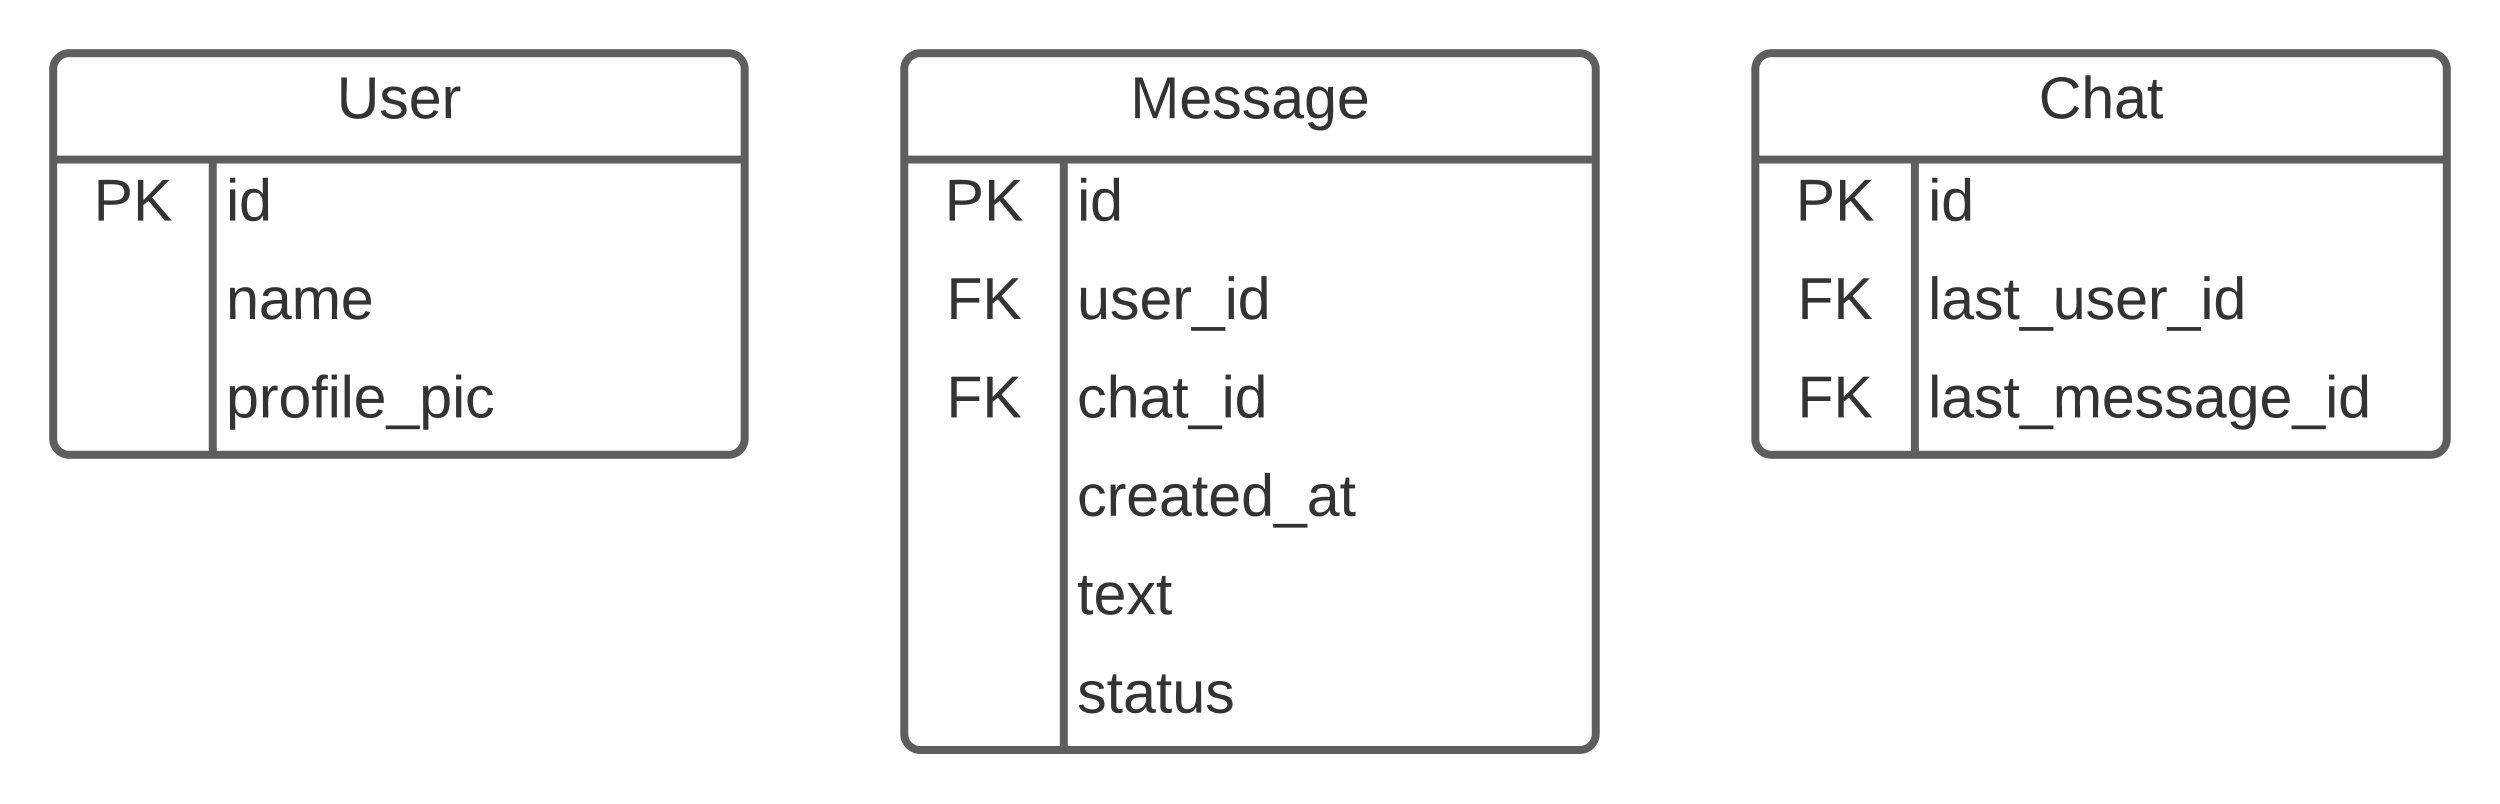
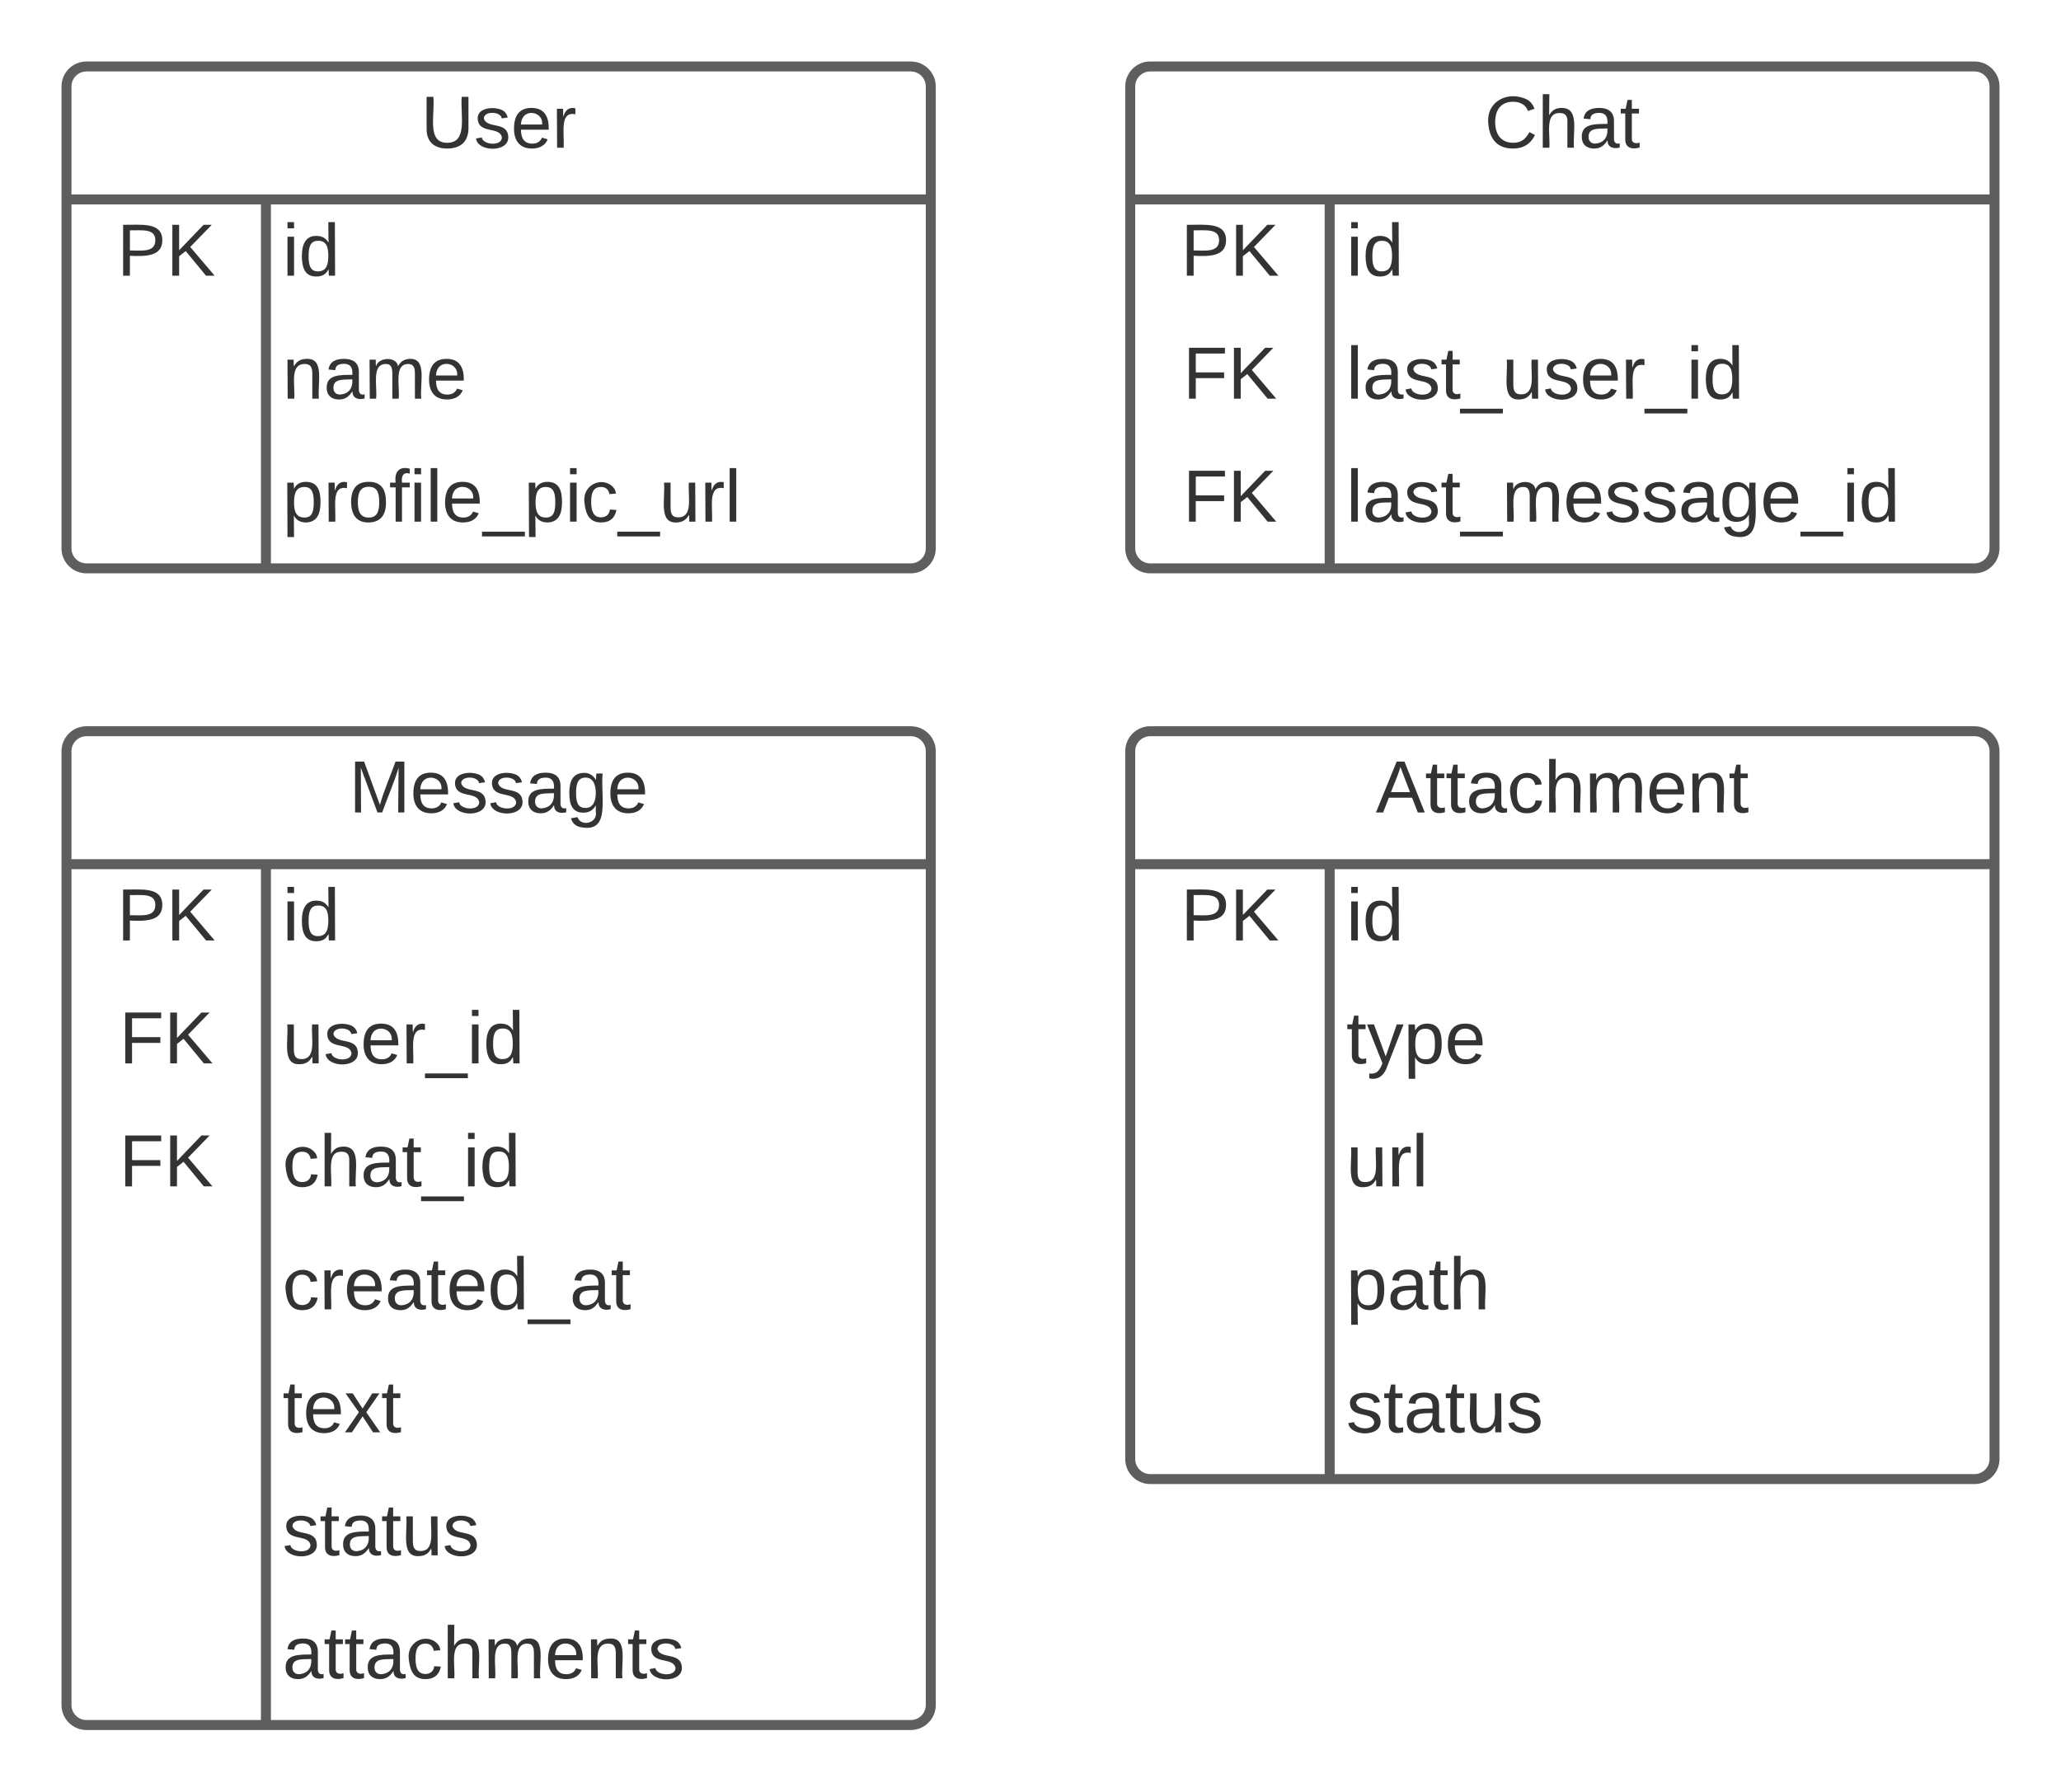
- <svg xmlns="http://www.w3.org/2000/svg" xmlns:ns1="lucid" xmlns:xlink="http://www.w3.org/1999/xlink" width="940" height="302">
+ <svg xmlns="http://www.w3.org/2000/svg" xmlns:ns1="lucid" xmlns:xlink="http://www.w3.org/1999/xlink" width="620" height="539">
  <g transform="translate(-60 -60)" ns1:page-tab-id="fNOv4vQICjYi">
    <path d="M0 0h1760v1360H0z" fill="#fff" />
-     <path d="M720 86c0-3.3 2.7-6 6-6h248c3.3 0 6 2.7 6 6v139c0 3.3-2.7 6-6 6H726c-3.3 0-6-2.7-6-6z" fill="#fff" />
-     <path d="M720 86c0-3.3 2.7-6 6-6h248c3.3 0 6 2.7 6 6v139c0 3.3-2.7 6-6 6H726c-3.3 0-6-2.7-6-6zM720 120h260M780 120v111" stroke="#5e5e5e" stroke-width="3" fill="none" />
-     <use xlink:href="#a" transform="matrix(1,0,0,1,730,80) translate(96.57407 24.44444)" />
-     <use xlink:href="#b" transform="matrix(1,0,0,1,725,122.5) translate(10.18519 20.44444)" />
-     <use xlink:href="#c" transform="matrix(1,0,0,1,785,122.5) translate(0 20.44444)" />
-     <use xlink:href="#d" transform="matrix(1,0,0,1,725,159.5) translate(10.83333 20.44444)" />
-     <use xlink:href="#e" transform="matrix(1,0,0,1,785,159.5) translate(0 20.44444)" />
-     <use xlink:href="#d" transform="matrix(1,0,0,1,725,196.5) translate(10.83333 20.44444)" />
-     <use xlink:href="#f" transform="matrix(1,0,0,1,785,196.5) translate(0 20.44444)" />
+     <path d="M400 86c0-3.3 2.7-6 6-6h248c3.3 0 6 2.7 6 6v139c0 3.3-2.7 6-6 6H406c-3.3 0-6-2.7-6-6z" fill="#fff" />
+     <path d="M400 86c0-3.3 2.7-6 6-6h248c3.3 0 6 2.7 6 6v139c0 3.3-2.7 6-6 6H406c-3.3 0-6-2.7-6-6zM400 120h260M460 120v111" stroke="#5e5e5e" stroke-width="3" fill="none" />
+     <use xlink:href="#a" transform="matrix(1,0,0,1,410,80) translate(96.57407 24.44444)" />
+     <use xlink:href="#b" transform="matrix(1,0,0,1,405,122.5) translate(10.18519 20.44444)" />
+     <use xlink:href="#c" transform="matrix(1,0,0,1,465,122.5) translate(0 20.44444)" />
+     <use xlink:href="#d" transform="matrix(1,0,0,1,405,159.5) translate(10.83333 20.44444)" />
+     <use xlink:href="#e" transform="matrix(1,0,0,1,465,159.5) translate(0 20.44444)" />
+     <use xlink:href="#d" transform="matrix(1,0,0,1,405,196.5) translate(10.83333 20.44444)" />
+     <use xlink:href="#f" transform="matrix(1,0,0,1,465,196.5) translate(0 20.44444)" />
    <path d="M80 86c0-3.3 2.7-6 6-6h248c3.3 0 6 2.7 6 6v139c0 3.3-2.7 6-6 6H86c-3.3 0-6-2.7-6-6z" fill="#fff" />
    <path d="M80 86c0-3.3 2.7-6 6-6h248c3.3 0 6 2.7 6 6v139c0 3.3-2.7 6-6 6H86c-3.3 0-6-2.7-6-6zM80 120h260M140 120v111" stroke="#5e5e5e" stroke-width="3" fill="none" />
    <use xlink:href="#g" transform="matrix(1,0,0,1,90,80) translate(96.60494 24.44444)" />
    <use xlink:href="#b" transform="matrix(1,0,0,1,85,122.5) translate(10.18519 20.44444)" />
    <use xlink:href="#c" transform="matrix(1,0,0,1,145,122.5) translate(0 20.44444)" />
    <use xlink:href="#h" transform="matrix(1,0,0,1,145,159.5) translate(0 20.44444)" />
    <use xlink:href="#i" transform="matrix(1,0,0,1,145,196.5) translate(0 20.44444)" />
-     <path d="M400 86c0-3.3 2.7-6 6-6h248c3.3 0 6 2.7 6 6v250c0 3.3-2.7 6-6 6H406c-3.3 0-6-2.7-6-6z" fill="#fff" />
-     <path d="M400 86c0-3.3 2.7-6 6-6h248c3.3 0 6 2.7 6 6v250c0 3.3-2.7 6-6 6H406c-3.3 0-6-2.7-6-6zM400 120h260M460 120v222" stroke="#5e5e5e" stroke-width="3" fill="none" />
-     <use xlink:href="#j" transform="matrix(1,0,0,1,410,80) translate(74.96914 24.44444)" />
-     <use xlink:href="#b" transform="matrix(1,0,0,1,405,122.5) translate(10.18519 20.44444)" />
-     <use xlink:href="#c" transform="matrix(1,0,0,1,465,122.5) translate(0 20.44444)" />
-     <use xlink:href="#d" transform="matrix(1,0,0,1,405,159.5) translate(10.83333 20.44444)" />
-     <use xlink:href="#k" transform="matrix(1,0,0,1,465,159.5) translate(0 20.44444)" />
-     <use xlink:href="#d" transform="matrix(1,0,0,1,405,196.5) translate(10.83333 20.44444)" />
-     <use xlink:href="#l" transform="matrix(1,0,0,1,465,196.5) translate(0 20.44444)" />
-     <use xlink:href="#m" transform="matrix(1,0,0,1,465,233.5) translate(0 20.44444)" />
-     <use xlink:href="#n" transform="matrix(1,0,0,1,465,270.5) translate(0 20.44444)" />
-     <use xlink:href="#o" transform="matrix(1,0,0,1,465,307.5) translate(0 20.44444)" />
+     <path d="M80 286c0-3.3 2.7-6 6-6h248c3.3 0 6 2.7 6 6v287c0 3.3-2.7 6-6 6H86c-3.3 0-6-2.7-6-6z" fill="#fff" />
+     <path d="M80 286c0-3.3 2.7-6 6-6h248c3.3 0 6 2.7 6 6v287c0 3.3-2.7 6-6 6H86c-3.3 0-6-2.7-6-6zM80 320h260M140 320v259" stroke="#5e5e5e" stroke-width="3" fill="none" />
+     <use xlink:href="#j" transform="matrix(1,0,0,1,90,280) translate(74.96914 24.44444)" />
+     <use xlink:href="#b" transform="matrix(1,0,0,1,85,322.5) translate(10.18519 20.44444)" />
+     <use xlink:href="#c" transform="matrix(1,0,0,1,145,322.5) translate(0 20.44444)" />
+     <use xlink:href="#d" transform="matrix(1,0,0,1,85,359.5) translate(10.83333 20.44444)" />
+     <use xlink:href="#k" transform="matrix(1,0,0,1,145,359.5) translate(0 20.44444)" />
+     <use xlink:href="#d" transform="matrix(1,0,0,1,85,396.5) translate(10.83333 20.44444)" />
+     <use xlink:href="#l" transform="matrix(1,0,0,1,145,396.5) translate(0 20.44444)" />
+     <use xlink:href="#m" transform="matrix(1,0,0,1,145,433.5) translate(0 20.44444)" />
+     <use xlink:href="#n" transform="matrix(1,0,0,1,145,470.5) translate(0 20.44444)" />
+     <use xlink:href="#o" transform="matrix(1,0,0,1,145,507.5) translate(0 20.44444)" />
+     <use xlink:href="#p" transform="matrix(1,0,0,1,145,544.5) translate(0 20.44444)" />
+     <path d="M400 286c0-3.3 2.7-6 6-6h248c3.3 0 6 2.7 6 6v213c0 3.3-2.7 6-6 6H406c-3.3 0-6-2.7-6-6z" fill="#fff" />
+     <path d="M400 286c0-3.3 2.7-6 6-6h248c3.3 0 6 2.7 6 6v213c0 3.3-2.7 6-6 6H406c-3.3 0-6-2.7-6-6zM400 320h260M460 320v185" stroke="#5e5e5e" stroke-width="3" fill="none" />
+     <use xlink:href="#q" transform="matrix(1,0,0,1,410,280) translate(63.85802 24.44444)" />
+     <use xlink:href="#b" transform="matrix(1,0,0,1,405,322.5) translate(10.18519 20.44444)" />
+     <use xlink:href="#c" transform="matrix(1,0,0,1,465,322.5) translate(0 20.44444)" />
+     <use xlink:href="#r" transform="matrix(1,0,0,1,465,359.5) translate(0 20.44444)" />
+     <use xlink:href="#s" transform="matrix(1,0,0,1,465,396.5) translate(0 20.44444)" />
+     <use xlink:href="#t" transform="matrix(1,0,0,1,465,433.5) translate(0 20.44444)" />
+     <use xlink:href="#o" transform="matrix(1,0,0,1,465,470.5) translate(0 20.44444)" />
    <defs>
-       <path fill="#333" d="M212-179c-10-28-35-45-73-45-59 0-87 40-87 99 0 60 29 101 89 101 43 0 62-24 78-52l27 14C228-24 195 4 139 4 59 4 22-46 18-125c-6-104 99-153 187-111 19 9 31 26 39 46" id="p" />
-       <path fill="#333" d="M106-169C34-169 62-67 57 0H25v-261h32l-1 103c12-21 28-36 61-36 89 0 53 116 60 194h-32v-121c2-32-8-49-39-48" id="q" />
-       <path fill="#333" d="M141-36C126-15 110 5 73 4 37 3 15-17 15-53c-1-64 63-63 125-63 3-35-9-54-41-54-24 1-41 7-42 31l-33-3c5-37 33-52 76-52 45 0 72 20 72 64v82c-1 20 7 32 28 27v20c-31 9-61-2-59-35zM48-53c0 20 12 33 32 33 41-3 63-29 60-74-43 2-92-5-92 41" id="r" />
-       <path fill="#333" d="M59-47c-2 24 18 29 38 22v24C64 9 27 4 27-40v-127H5v-23h24l9-43h21v43h35v23H59v120" id="s" />
+       <path fill="#333" d="M212-179c-10-28-35-45-73-45-59 0-87 40-87 99 0 60 29 101 89 101 43 0 62-24 78-52l27 14C228-24 195 4 139 4 59 4 22-46 18-125c-6-104 99-153 187-111 19 9 31 26 39 46" id="u" />
+       <path fill="#333" d="M106-169C34-169 62-67 57 0H25v-261h32l-1 103c12-21 28-36 61-36 89 0 53 116 60 194h-32v-121c2-32-8-49-39-48" id="v" />
+       <path fill="#333" d="M141-36C126-15 110 5 73 4 37 3 15-17 15-53c-1-64 63-63 125-63 3-35-9-54-41-54-24 1-41 7-42 31l-33-3c5-37 33-52 76-52 45 0 72 20 72 64v82c-1 20 7 32 28 27v20c-31 9-61-2-59-35zM48-53c0 20 12 33 32 33 41-3 63-29 60-74-43 2-92-5-92 41" id="w" />
+       <path fill="#333" d="M59-47c-2 24 18 29 38 22v24C64 9 27 4 27-40v-127H5v-23h24l9-43h21v43h35v23H59v120" id="x" />
      <g id="a">
-         <use transform="matrix(0.0617284,0,0,0.0617284,0,0)" xlink:href="#p" />
-         <use transform="matrix(0.0617284,0,0,0.0617284,15.98765,0)" xlink:href="#q" />
-         <use transform="matrix(0.0617284,0,0,0.0617284,28.33333,0)" xlink:href="#r" />
-         <use transform="matrix(0.0617284,0,0,0.0617284,40.67901,0)" xlink:href="#s" />
-       </g>
-       <path fill="#333" d="M30-248c87 1 191-15 191 75 0 78-77 80-158 76V0H30v-248zm33 125c57 0 124 11 124-50 0-59-68-47-124-48v98" id="t" />
-       <path fill="#333" d="M194 0L95-120 63-95V0H30v-248h33v124l119-124h40L117-140 236 0h-42" id="u" />
+         <use transform="matrix(0.0617284,0,0,0.0617284,0,0)" xlink:href="#u" />
+         <use transform="matrix(0.0617284,0,0,0.0617284,15.98765,0)" xlink:href="#v" />
+         <use transform="matrix(0.0617284,0,0,0.0617284,28.33333,0)" xlink:href="#w" />
+         <use transform="matrix(0.0617284,0,0,0.0617284,40.67901,0)" xlink:href="#x" />
+       </g>
+       <path fill="#333" d="M30-248c87 1 191-15 191 75 0 78-77 80-158 76V0H30v-248zm33 125c57 0 124 11 124-50 0-59-68-47-124-48v98" id="y" />
+       <path fill="#333" d="M194 0L95-120 63-95V0H30v-248h33v124l119-124h40L117-140 236 0h-42" id="z" />
      <g id="b">
-         <use transform="matrix(0.0617284,0,0,0.0617284,0,0)" xlink:href="#t" />
-         <use transform="matrix(0.0617284,0,0,0.0617284,14.81481,0)" xlink:href="#u" />
-       </g>
-       <path fill="#333" d="M24-231v-30h32v30H24zM24 0v-190h32V0H24" id="v" />
-       <path fill="#333" d="M85-194c31 0 48 13 60 33l-1-100h32l1 261h-30c-2-10 0-23-3-31C134-8 116 4 85 4 32 4 16-35 15-94c0-66 23-100 70-100zm9 24c-40 0-46 34-46 75 0 40 6 74 45 74 42 0 51-32 51-76 0-42-9-74-50-73" id="w" />
+         <use transform="matrix(0.0617284,0,0,0.0617284,0,0)" xlink:href="#y" />
+         <use transform="matrix(0.0617284,0,0,0.0617284,14.81481,0)" xlink:href="#z" />
+       </g>
+       <path fill="#333" d="M24-231v-30h32v30H24zM24 0v-190h32V0H24" id="A" />
+       <path fill="#333" d="M85-194c31 0 48 13 60 33l-1-100h32l1 261h-30c-2-10 0-23-3-31C134-8 116 4 85 4 32 4 16-35 15-94c0-66 23-100 70-100zm9 24c-40 0-46 34-46 75 0 40 6 74 45 74 42 0 51-32 51-76 0-42-9-74-50-73" id="B" />
      <g id="c">
-         <use transform="matrix(0.0617284,0,0,0.0617284,0,0)" xlink:href="#v" />
+         <use transform="matrix(0.0617284,0,0,0.0617284,0,0)" xlink:href="#A" />
+         <use transform="matrix(0.0617284,0,0,0.0617284,4.876543,0)" xlink:href="#B" />
+       </g>
+       <path fill="#333" d="M63-220v92h138v28H63V0H30v-248h175v28H63" id="C" />
+       <g id="d">
+         <use transform="matrix(0.0617284,0,0,0.0617284,0,0)" xlink:href="#C" />
+         <use transform="matrix(0.0617284,0,0,0.0617284,13.51852,0)" xlink:href="#z" />
+       </g>
+       <path fill="#333" d="M24 0v-261h32V0H24" id="D" />
+       <path fill="#333" d="M135-143c-3-34-86-38-87 0 15 53 115 12 119 90S17 21 10-45l28-5c4 36 97 45 98 0-10-56-113-15-118-90-4-57 82-63 122-42 12 7 21 19 24 35" id="E" />
+       <path fill="#333" d="M-5 72V49h209v23H-5" id="F" />
+       <path fill="#333" d="M84 4C-5 8 30-112 23-190h32v120c0 31 7 50 39 49 72-2 45-101 50-169h31l1 190h-30c-1-10 1-25-2-33-11 22-28 36-60 37" id="G" />
+       <path fill="#333" d="M100-194c63 0 86 42 84 106H49c0 40 14 67 53 68 26 1 43-12 49-29l28 8c-11 28-37 45-77 45C44 4 14-33 15-96c1-61 26-98 85-98zm52 81c6-60-76-77-97-28-3 7-6 17-6 28h103" id="H" />
+       <path fill="#333" d="M114-163C36-179 61-72 57 0H25l-1-190h30c1 12-1 29 2 39 6-27 23-49 58-41v29" id="I" />
+       <g id="e">
+         <use transform="matrix(0.0617284,0,0,0.0617284,0,0)" xlink:href="#D" />
        <use transform="matrix(0.0617284,0,0,0.0617284,4.876543,0)" xlink:href="#w" />
-       </g>
-       <path fill="#333" d="M63-220v92h138v28H63V0H30v-248h175v28H63" id="x" />
-       <g id="d">
+         <use transform="matrix(0.0617284,0,0,0.0617284,17.22222,0)" xlink:href="#E" />
+         <use transform="matrix(0.0617284,0,0,0.0617284,28.33333,0)" xlink:href="#x" />
+         <use transform="matrix(0.0617284,0,0,0.0617284,34.50617,0)" xlink:href="#F" />
+         <use transform="matrix(0.0617284,0,0,0.0617284,46.85185,0)" xlink:href="#G" />
+         <use transform="matrix(0.0617284,0,0,0.0617284,59.19753,0)" xlink:href="#E" />
+         <use transform="matrix(0.0617284,0,0,0.0617284,70.30864,0)" xlink:href="#H" />
+         <use transform="matrix(0.0617284,0,0,0.0617284,82.65432,0)" xlink:href="#I" />
+         <use transform="matrix(0.0617284,0,0,0.0617284,90,0)" xlink:href="#F" />
+         <use transform="matrix(0.0617284,0,0,0.0617284,102.3457,0)" xlink:href="#A" />
+         <use transform="matrix(0.0617284,0,0,0.0617284,107.2222,0)" xlink:href="#B" />
+       </g>
+       <path fill="#333" d="M210-169c-67 3-38 105-44 169h-31v-121c0-29-5-50-35-48C34-165 62-65 56 0H25l-1-190h30c1 10-1 24 2 32 10-44 99-50 107 0 11-21 27-35 58-36 85-2 47 119 55 194h-31v-121c0-29-5-49-35-48" id="J" />
+       <path fill="#333" d="M177-190C167-65 218 103 67 71c-23-6-38-20-44-43l32-5c15 47 100 32 89-28v-30C133-14 115 1 83 1 29 1 15-40 15-95c0-56 16-97 71-98 29-1 48 16 59 35 1-10 0-23 2-32h30zM94-22c36 0 50-32 50-73 0-42-14-75-50-75-39 0-46 34-46 75s6 73 46 73" id="K" />
+       <g id="f">
+         <use transform="matrix(0.0617284,0,0,0.0617284,0,0)" xlink:href="#D" />
+         <use transform="matrix(0.0617284,0,0,0.0617284,4.876543,0)" xlink:href="#w" />
+         <use transform="matrix(0.0617284,0,0,0.0617284,17.22222,0)" xlink:href="#E" />
+         <use transform="matrix(0.0617284,0,0,0.0617284,28.33333,0)" xlink:href="#x" />
+         <use transform="matrix(0.0617284,0,0,0.0617284,34.50617,0)" xlink:href="#F" />
+         <use transform="matrix(0.0617284,0,0,0.0617284,46.85185,0)" xlink:href="#J" />
+         <use transform="matrix(0.0617284,0,0,0.0617284,65.30864,0)" xlink:href="#H" />
+         <use transform="matrix(0.0617284,0,0,0.0617284,77.65432,0)" xlink:href="#E" />
+         <use transform="matrix(0.0617284,0,0,0.0617284,88.76543,0)" xlink:href="#E" />
+         <use transform="matrix(0.0617284,0,0,0.0617284,99.87654,0)" xlink:href="#w" />
+         <use transform="matrix(0.0617284,0,0,0.0617284,112.2222,0)" xlink:href="#K" />
+         <use transform="matrix(0.0617284,0,0,0.0617284,124.5679,0)" xlink:href="#H" />
+         <use transform="matrix(0.0617284,0,0,0.0617284,136.9136,0)" xlink:href="#F" />
+         <use transform="matrix(0.0617284,0,0,0.0617284,149.2593,0)" xlink:href="#A" />
+         <use transform="matrix(0.0617284,0,0,0.0617284,154.1358,0)" xlink:href="#B" />
+       </g>
+       <path fill="#333" d="M232-93c-1 65-40 97-104 97C67 4 28-28 28-90v-158h33c8 89-33 224 67 224 102 0 64-133 71-224h33v155" id="L" />
+       <g id="g">
+         <use transform="matrix(0.0617284,0,0,0.0617284,0,0)" xlink:href="#L" />
+         <use transform="matrix(0.0617284,0,0,0.0617284,15.98765,0)" xlink:href="#E" />
+         <use transform="matrix(0.0617284,0,0,0.0617284,27.09877,0)" xlink:href="#H" />
+         <use transform="matrix(0.0617284,0,0,0.0617284,39.44444,0)" xlink:href="#I" />
+       </g>
+       <path fill="#333" d="M117-194c89-4 53 116 60 194h-32v-121c0-31-8-49-39-48C34-167 62-67 57 0H25l-1-190h30c1 10-1 24 2 32 11-22 29-35 61-36" id="M" />
+       <g id="h">
+         <use transform="matrix(0.0617284,0,0,0.0617284,0,0)" xlink:href="#M" />
+         <use transform="matrix(0.0617284,0,0,0.0617284,12.34568,0)" xlink:href="#w" />
+         <use transform="matrix(0.0617284,0,0,0.0617284,24.69136,0)" xlink:href="#J" />
+         <use transform="matrix(0.0617284,0,0,0.0617284,43.14815,0)" xlink:href="#H" />
+       </g>
+       <path fill="#333" d="M115-194c55 1 70 41 70 98S169 2 115 4C84 4 66-9 55-30l1 105H24l-1-265h31l2 30c10-21 28-34 59-34zm-8 174c40 0 45-34 45-75s-6-73-45-74c-42 0-51 32-51 76 0 43 10 73 51 73" id="N" />
+       <path fill="#333" d="M100-194c62-1 85 37 85 99 1 63-27 99-86 99S16-35 15-95c0-66 28-99 85-99zM99-20c44 1 53-31 53-75 0-43-8-75-51-75s-53 32-53 75 10 74 51 75" id="O" />
+       <path fill="#333" d="M101-234c-31-9-42 10-38 44h38v23H63V0H32v-167H5v-23h27c-7-52 17-82 69-68v24" id="P" />
+       <path fill="#333" d="M96-169c-40 0-48 33-48 73s9 75 48 75c24 0 41-14 43-38l32 2c-6 37-31 61-74 61-59 0-76-41-82-99-10-93 101-131 147-64 4 7 5 14 7 22l-32 3c-4-21-16-35-41-35" id="Q" />
+       <g id="i">
+         <use transform="matrix(0.0617284,0,0,0.0617284,0,0)" xlink:href="#N" />
+         <use transform="matrix(0.0617284,0,0,0.0617284,12.34568,0)" xlink:href="#I" />
+         <use transform="matrix(0.0617284,0,0,0.0617284,19.69136,0)" xlink:href="#O" />
+         <use transform="matrix(0.0617284,0,0,0.0617284,32.03704,0)" xlink:href="#P" />
+         <use transform="matrix(0.0617284,0,0,0.0617284,38.20988,0)" xlink:href="#A" />
+         <use transform="matrix(0.0617284,0,0,0.0617284,43.08642,0)" xlink:href="#D" />
+         <use transform="matrix(0.0617284,0,0,0.0617284,47.96296,0)" xlink:href="#H" />
+         <use transform="matrix(0.0617284,0,0,0.0617284,60.30864,0)" xlink:href="#F" />
+         <use transform="matrix(0.0617284,0,0,0.0617284,72.65432,0)" xlink:href="#N" />
+         <use transform="matrix(0.0617284,0,0,0.0617284,85,0)" xlink:href="#A" />
+         <use transform="matrix(0.0617284,0,0,0.0617284,89.87654,0)" xlink:href="#Q" />
+         <use transform="matrix(0.0617284,0,0,0.0617284,100.9877,0)" xlink:href="#F" />
+         <use transform="matrix(0.0617284,0,0,0.0617284,113.3333,0)" xlink:href="#G" />
+         <use transform="matrix(0.0617284,0,0,0.0617284,125.679,0)" xlink:href="#I" />
+         <use transform="matrix(0.0617284,0,0,0.0617284,133.0247,0)" xlink:href="#D" />
+       </g>
+       <path fill="#333" d="M240 0l2-218c-23 76-54 145-80 218h-23L58-218 59 0H30v-248h44l77 211c21-75 51-140 76-211h43V0h-30" id="R" />
+       <g id="j">
+         <use transform="matrix(0.0617284,0,0,0.0617284,0,0)" xlink:href="#R" />
+         <use transform="matrix(0.0617284,0,0,0.0617284,18.45679,0)" xlink:href="#H" />
+         <use transform="matrix(0.0617284,0,0,0.0617284,30.80247,0)" xlink:href="#E" />
+         <use transform="matrix(0.0617284,0,0,0.0617284,41.91358,0)" xlink:href="#E" />
+         <use transform="matrix(0.0617284,0,0,0.0617284,53.02469,0)" xlink:href="#w" />
+         <use transform="matrix(0.0617284,0,0,0.0617284,65.37037,0)" xlink:href="#K" />
+         <use transform="matrix(0.0617284,0,0,0.0617284,77.71605,0)" xlink:href="#H" />
+       </g>
+       <g id="k">
+         <use transform="matrix(0.0617284,0,0,0.0617284,0,0)" xlink:href="#G" />
+         <use transform="matrix(0.0617284,0,0,0.0617284,12.34568,0)" xlink:href="#E" />
+         <use transform="matrix(0.0617284,0,0,0.0617284,23.45679,0)" xlink:href="#H" />
+         <use transform="matrix(0.0617284,0,0,0.0617284,35.80247,0)" xlink:href="#I" />
+         <use transform="matrix(0.0617284,0,0,0.0617284,43.14815,0)" xlink:href="#F" />
+         <use transform="matrix(0.0617284,0,0,0.0617284,55.49383,0)" xlink:href="#A" />
+         <use transform="matrix(0.0617284,0,0,0.0617284,60.37037,0)" xlink:href="#B" />
+       </g>
+       <g id="l">
+         <use transform="matrix(0.0617284,0,0,0.0617284,0,0)" xlink:href="#Q" />
+         <use transform="matrix(0.0617284,0,0,0.0617284,11.11111,0)" xlink:href="#v" />
+         <use transform="matrix(0.0617284,0,0,0.0617284,23.45679,0)" xlink:href="#w" />
+         <use transform="matrix(0.0617284,0,0,0.0617284,35.80247,0)" xlink:href="#x" />
+         <use transform="matrix(0.0617284,0,0,0.0617284,41.97531,0)" xlink:href="#F" />
+         <use transform="matrix(0.0617284,0,0,0.0617284,54.32099,0)" xlink:href="#A" />
+         <use transform="matrix(0.0617284,0,0,0.0617284,59.19753,0)" xlink:href="#B" />
+       </g>
+       <g id="m">
+         <use transform="matrix(0.0617284,0,0,0.0617284,0,0)" xlink:href="#Q" />
+         <use transform="matrix(0.0617284,0,0,0.0617284,11.11111,0)" xlink:href="#I" />
+         <use transform="matrix(0.0617284,0,0,0.0617284,18.45679,0)" xlink:href="#H" />
+         <use transform="matrix(0.0617284,0,0,0.0617284,30.80247,0)" xlink:href="#w" />
+         <use transform="matrix(0.0617284,0,0,0.0617284,43.14815,0)" xlink:href="#x" />
+         <use transform="matrix(0.0617284,0,0,0.0617284,49.32099,0)" xlink:href="#H" />
+         <use transform="matrix(0.0617284,0,0,0.0617284,61.66667,0)" xlink:href="#B" />
+         <use transform="matrix(0.0617284,0,0,0.0617284,74.01235,0)" xlink:href="#F" />
+         <use transform="matrix(0.0617284,0,0,0.0617284,86.35802,0)" xlink:href="#w" />
+         <use transform="matrix(0.0617284,0,0,0.0617284,98.7037,0)" xlink:href="#x" />
+       </g>
+       <path fill="#333" d="M141 0L90-78 38 0H4l68-98-65-92h35l48 74 47-74h35l-64 92 68 98h-35" id="S" />
+       <g id="n">
        <use transform="matrix(0.0617284,0,0,0.0617284,0,0)" xlink:href="#x" />
-         <use transform="matrix(0.0617284,0,0,0.0617284,13.51852,0)" xlink:href="#u" />
-       </g>
-       <path fill="#333" d="M24 0v-261h32V0H24" id="y" />
-       <path fill="#333" d="M135-143c-3-34-86-38-87 0 15 53 115 12 119 90S17 21 10-45l28-5c4 36 97 45 98 0-10-56-113-15-118-90-4-57 82-63 122-42 12 7 21 19 24 35" id="z" />
-       <path fill="#333" d="M-5 72V49h209v23H-5" id="A" />
-       <path fill="#333" d="M84 4C-5 8 30-112 23-190h32v120c0 31 7 50 39 49 72-2 45-101 50-169h31l1 190h-30c-1-10 1-25-2-33-11 22-28 36-60 37" id="B" />
-       <path fill="#333" d="M100-194c63 0 86 42 84 106H49c0 40 14 67 53 68 26 1 43-12 49-29l28 8c-11 28-37 45-77 45C44 4 14-33 15-96c1-61 26-98 85-98zm52 81c6-60-76-77-97-28-3 7-6 17-6 28h103" id="C" />
-       <path fill="#333" d="M114-163C36-179 61-72 57 0H25l-1-190h30c1 12-1 29 2 39 6-27 23-49 58-41v29" id="D" />
-       <g id="e">
-         <use transform="matrix(0.0617284,0,0,0.0617284,0,0)" xlink:href="#y" />
-         <use transform="matrix(0.0617284,0,0,0.0617284,4.876543,0)" xlink:href="#r" />
-         <use transform="matrix(0.0617284,0,0,0.0617284,17.22222,0)" xlink:href="#z" />
-         <use transform="matrix(0.0617284,0,0,0.0617284,28.33333,0)" xlink:href="#s" />
-         <use transform="matrix(0.0617284,0,0,0.0617284,34.50617,0)" xlink:href="#A" />
-         <use transform="matrix(0.0617284,0,0,0.0617284,46.85185,0)" xlink:href="#B" />
-         <use transform="matrix(0.0617284,0,0,0.0617284,59.19753,0)" xlink:href="#z" />
-         <use transform="matrix(0.0617284,0,0,0.0617284,70.30864,0)" xlink:href="#C" />
-         <use transform="matrix(0.0617284,0,0,0.0617284,82.65432,0)" xlink:href="#D" />
-         <use transform="matrix(0.0617284,0,0,0.0617284,90,0)" xlink:href="#A" />
-         <use transform="matrix(0.0617284,0,0,0.0617284,102.3457,0)" xlink:href="#v" />
-         <use transform="matrix(0.0617284,0,0,0.0617284,107.2222,0)" xlink:href="#w" />
-       </g>
-       <path fill="#333" d="M210-169c-67 3-38 105-44 169h-31v-121c0-29-5-50-35-48C34-165 62-65 56 0H25l-1-190h30c1 10-1 24 2 32 10-44 99-50 107 0 11-21 27-35 58-36 85-2 47 119 55 194h-31v-121c0-29-5-49-35-48" id="E" />
-       <path fill="#333" d="M177-190C167-65 218 103 67 71c-23-6-38-20-44-43l32-5c15 47 100 32 89-28v-30C133-14 115 1 83 1 29 1 15-40 15-95c0-56 16-97 71-98 29-1 48 16 59 35 1-10 0-23 2-32h30zM94-22c36 0 50-32 50-73 0-42-14-75-50-75-39 0-46 34-46 75s6 73 46 73" id="F" />
-       <g id="f">
-         <use transform="matrix(0.0617284,0,0,0.0617284,0,0)" xlink:href="#y" />
-         <use transform="matrix(0.0617284,0,0,0.0617284,4.876543,0)" xlink:href="#r" />
-         <use transform="matrix(0.0617284,0,0,0.0617284,17.22222,0)" xlink:href="#z" />
-         <use transform="matrix(0.0617284,0,0,0.0617284,28.33333,0)" xlink:href="#s" />
-         <use transform="matrix(0.0617284,0,0,0.0617284,34.50617,0)" xlink:href="#A" />
-         <use transform="matrix(0.0617284,0,0,0.0617284,46.85185,0)" xlink:href="#E" />
-         <use transform="matrix(0.0617284,0,0,0.0617284,65.30864,0)" xlink:href="#C" />
-         <use transform="matrix(0.0617284,0,0,0.0617284,77.65432,0)" xlink:href="#z" />
-         <use transform="matrix(0.0617284,0,0,0.0617284,88.76543,0)" xlink:href="#z" />
-         <use transform="matrix(0.0617284,0,0,0.0617284,99.87654,0)" xlink:href="#r" />
-         <use transform="matrix(0.0617284,0,0,0.0617284,112.2222,0)" xlink:href="#F" />
-         <use transform="matrix(0.0617284,0,0,0.0617284,124.5679,0)" xlink:href="#C" />
-         <use transform="matrix(0.0617284,0,0,0.0617284,136.9136,0)" xlink:href="#A" />
-         <use transform="matrix(0.0617284,0,0,0.0617284,149.2593,0)" xlink:href="#v" />
-         <use transform="matrix(0.0617284,0,0,0.0617284,154.1358,0)" xlink:href="#w" />
-       </g>
-       <path fill="#333" d="M232-93c-1 65-40 97-104 97C67 4 28-28 28-90v-158h33c8 89-33 224 67 224 102 0 64-133 71-224h33v155" id="G" />
-       <g id="g">
+         <use transform="matrix(0.0617284,0,0,0.0617284,6.17284,0)" xlink:href="#H" />
+         <use transform="matrix(0.0617284,0,0,0.0617284,18.51852,0)" xlink:href="#S" />
+         <use transform="matrix(0.0617284,0,0,0.0617284,29.62963,0)" xlink:href="#x" />
+       </g>
+       <g id="o">
+         <use transform="matrix(0.0617284,0,0,0.0617284,0,0)" xlink:href="#E" />
+         <use transform="matrix(0.0617284,0,0,0.0617284,11.11111,0)" xlink:href="#x" />
+         <use transform="matrix(0.0617284,0,0,0.0617284,17.28395,0)" xlink:href="#w" />
+         <use transform="matrix(0.0617284,0,0,0.0617284,29.62963,0)" xlink:href="#x" />
+         <use transform="matrix(0.0617284,0,0,0.0617284,35.80247,0)" xlink:href="#G" />
+         <use transform="matrix(0.0617284,0,0,0.0617284,48.14815,0)" xlink:href="#E" />
+       </g>
+       <g id="p">
+         <use transform="matrix(0.0617284,0,0,0.0617284,0,0)" xlink:href="#w" />
+         <use transform="matrix(0.0617284,0,0,0.0617284,12.34568,0)" xlink:href="#x" />
+         <use transform="matrix(0.0617284,0,0,0.0617284,18.51852,0)" xlink:href="#x" />
+         <use transform="matrix(0.0617284,0,0,0.0617284,24.69136,0)" xlink:href="#w" />
+         <use transform="matrix(0.0617284,0,0,0.0617284,37.03704,0)" xlink:href="#Q" />
+         <use transform="matrix(0.0617284,0,0,0.0617284,48.14815,0)" xlink:href="#v" />
+         <use transform="matrix(0.0617284,0,0,0.0617284,60.49383,0)" xlink:href="#J" />
+         <use transform="matrix(0.0617284,0,0,0.0617284,78.95062,0)" xlink:href="#H" />
+         <use transform="matrix(0.0617284,0,0,0.0617284,91.2963,0)" xlink:href="#M" />
+         <use transform="matrix(0.0617284,0,0,0.0617284,103.642,0)" xlink:href="#x" />
+         <use transform="matrix(0.0617284,0,0,0.0617284,109.8148,0)" xlink:href="#E" />
+       </g>
+       <path fill="#333" d="M205 0l-28-72H64L36 0H1l101-248h38L239 0h-34zm-38-99l-47-123c-12 45-31 82-46 123h93" id="T" />
+       <g id="q">
+         <use transform="matrix(0.0617284,0,0,0.0617284,0,0)" xlink:href="#T" />
+         <use transform="matrix(0.0617284,0,0,0.0617284,14.81481,0)" xlink:href="#x" />
+         <use transform="matrix(0.0617284,0,0,0.0617284,20.98765,0)" xlink:href="#x" />
+         <use transform="matrix(0.0617284,0,0,0.0617284,27.16049,0)" xlink:href="#w" />
+         <use transform="matrix(0.0617284,0,0,0.0617284,39.50617,0)" xlink:href="#Q" />
+         <use transform="matrix(0.0617284,0,0,0.0617284,50.61728,0)" xlink:href="#v" />
+         <use transform="matrix(0.0617284,0,0,0.0617284,62.96296,0)" xlink:href="#J" />
+         <use transform="matrix(0.0617284,0,0,0.0617284,81.41975,0)" xlink:href="#H" />
+         <use transform="matrix(0.0617284,0,0,0.0617284,93.76543,0)" xlink:href="#M" />
+         <use transform="matrix(0.0617284,0,0,0.0617284,106.1111,0)" xlink:href="#x" />
+       </g>
+       <path fill="#333" d="M179-190L93 31C79 59 56 82 12 73V49c39 6 53-20 64-50L1-190h34L92-34l54-156h33" id="U" />
+       <g id="r">
+         <use transform="matrix(0.0617284,0,0,0.0617284,0,0)" xlink:href="#x" />
+         <use transform="matrix(0.0617284,0,0,0.0617284,6.17284,0)" xlink:href="#U" />
+         <use transform="matrix(0.0617284,0,0,0.0617284,17.28395,0)" xlink:href="#N" />
+         <use transform="matrix(0.0617284,0,0,0.0617284,29.62963,0)" xlink:href="#H" />
+       </g>
+       <g id="s">
        <use transform="matrix(0.0617284,0,0,0.0617284,0,0)" xlink:href="#G" />
-         <use transform="matrix(0.0617284,0,0,0.0617284,15.98765,0)" xlink:href="#z" />
-         <use transform="matrix(0.0617284,0,0,0.0617284,27.09877,0)" xlink:href="#C" />
-         <use transform="matrix(0.0617284,0,0,0.0617284,39.44444,0)" xlink:href="#D" />
-       </g>
-       <path fill="#333" d="M117-194c89-4 53 116 60 194h-32v-121c0-31-8-49-39-48C34-167 62-67 57 0H25l-1-190h30c1 10-1 24 2 32 11-22 29-35 61-36" id="H" />
-       <g id="h">
-         <use transform="matrix(0.0617284,0,0,0.0617284,0,0)" xlink:href="#H" />
-         <use transform="matrix(0.0617284,0,0,0.0617284,12.34568,0)" xlink:href="#r" />
-         <use transform="matrix(0.0617284,0,0,0.0617284,24.69136,0)" xlink:href="#E" />
-         <use transform="matrix(0.0617284,0,0,0.0617284,43.14815,0)" xlink:href="#C" />
-       </g>
-       <path fill="#333" d="M115-194c55 1 70 41 70 98S169 2 115 4C84 4 66-9 55-30l1 105H24l-1-265h31l2 30c10-21 28-34 59-34zm-8 174c40 0 45-34 45-75s-6-73-45-74c-42 0-51 32-51 76 0 43 10 73 51 73" id="I" />
-       <path fill="#333" d="M100-194c62-1 85 37 85 99 1 63-27 99-86 99S16-35 15-95c0-66 28-99 85-99zM99-20c44 1 53-31 53-75 0-43-8-75-51-75s-53 32-53 75 10 74 51 75" id="J" />
-       <path fill="#333" d="M101-234c-31-9-42 10-38 44h38v23H63V0H32v-167H5v-23h27c-7-52 17-82 69-68v24" id="K" />
-       <path fill="#333" d="M96-169c-40 0-48 33-48 73s9 75 48 75c24 0 41-14 43-38l32 2c-6 37-31 61-74 61-59 0-76-41-82-99-10-93 101-131 147-64 4 7 5 14 7 22l-32 3c-4-21-16-35-41-35" id="L" />
-       <g id="i">
-         <use transform="matrix(0.0617284,0,0,0.0617284,0,0)" xlink:href="#I" />
-         <use transform="matrix(0.0617284,0,0,0.0617284,12.34568,0)" xlink:href="#D" />
-         <use transform="matrix(0.0617284,0,0,0.0617284,19.69136,0)" xlink:href="#J" />
-         <use transform="matrix(0.0617284,0,0,0.0617284,32.03704,0)" xlink:href="#K" />
-         <use transform="matrix(0.0617284,0,0,0.0617284,38.20988,0)" xlink:href="#v" />
-         <use transform="matrix(0.0617284,0,0,0.0617284,43.08642,0)" xlink:href="#y" />
-         <use transform="matrix(0.0617284,0,0,0.0617284,47.96296,0)" xlink:href="#C" />
-         <use transform="matrix(0.0617284,0,0,0.0617284,60.30864,0)" xlink:href="#A" />
-         <use transform="matrix(0.0617284,0,0,0.0617284,72.65432,0)" xlink:href="#I" />
-         <use transform="matrix(0.0617284,0,0,0.0617284,85,0)" xlink:href="#v" />
-         <use transform="matrix(0.0617284,0,0,0.0617284,89.87654,0)" xlink:href="#L" />
-       </g>
-       <path fill="#333" d="M240 0l2-218c-23 76-54 145-80 218h-23L58-218 59 0H30v-248h44l77 211c21-75 51-140 76-211h43V0h-30" id="M" />
-       <g id="j">
-         <use transform="matrix(0.0617284,0,0,0.0617284,0,0)" xlink:href="#M" />
-         <use transform="matrix(0.0617284,0,0,0.0617284,18.45679,0)" xlink:href="#C" />
-         <use transform="matrix(0.0617284,0,0,0.0617284,30.80247,0)" xlink:href="#z" />
-         <use transform="matrix(0.0617284,0,0,0.0617284,41.91358,0)" xlink:href="#z" />
-         <use transform="matrix(0.0617284,0,0,0.0617284,53.02469,0)" xlink:href="#r" />
-         <use transform="matrix(0.0617284,0,0,0.0617284,65.37037,0)" xlink:href="#F" />
-         <use transform="matrix(0.0617284,0,0,0.0617284,77.71605,0)" xlink:href="#C" />
-       </g>
-       <g id="k">
-         <use transform="matrix(0.0617284,0,0,0.0617284,0,0)" xlink:href="#B" />
-         <use transform="matrix(0.0617284,0,0,0.0617284,12.34568,0)" xlink:href="#z" />
-         <use transform="matrix(0.0617284,0,0,0.0617284,23.45679,0)" xlink:href="#C" />
-         <use transform="matrix(0.0617284,0,0,0.0617284,35.80247,0)" xlink:href="#D" />
-         <use transform="matrix(0.0617284,0,0,0.0617284,43.14815,0)" xlink:href="#A" />
-         <use transform="matrix(0.0617284,0,0,0.0617284,55.49383,0)" xlink:href="#v" />
-         <use transform="matrix(0.0617284,0,0,0.0617284,60.37037,0)" xlink:href="#w" />
-       </g>
-       <g id="l">
-         <use transform="matrix(0.0617284,0,0,0.0617284,0,0)" xlink:href="#L" />
-         <use transform="matrix(0.0617284,0,0,0.0617284,11.11111,0)" xlink:href="#q" />
-         <use transform="matrix(0.0617284,0,0,0.0617284,23.45679,0)" xlink:href="#r" />
-         <use transform="matrix(0.0617284,0,0,0.0617284,35.80247,0)" xlink:href="#s" />
-         <use transform="matrix(0.0617284,0,0,0.0617284,41.97531,0)" xlink:href="#A" />
-         <use transform="matrix(0.0617284,0,0,0.0617284,54.32099,0)" xlink:href="#v" />
-         <use transform="matrix(0.0617284,0,0,0.0617284,59.19753,0)" xlink:href="#w" />
-       </g>
-       <g id="m">
-         <use transform="matrix(0.0617284,0,0,0.0617284,0,0)" xlink:href="#L" />
-         <use transform="matrix(0.0617284,0,0,0.0617284,11.11111,0)" xlink:href="#D" />
-         <use transform="matrix(0.0617284,0,0,0.0617284,18.45679,0)" xlink:href="#C" />
-         <use transform="matrix(0.0617284,0,0,0.0617284,30.80247,0)" xlink:href="#r" />
-         <use transform="matrix(0.0617284,0,0,0.0617284,43.14815,0)" xlink:href="#s" />
-         <use transform="matrix(0.0617284,0,0,0.0617284,49.32099,0)" xlink:href="#C" />
-         <use transform="matrix(0.0617284,0,0,0.0617284,61.66667,0)" xlink:href="#w" />
-         <use transform="matrix(0.0617284,0,0,0.0617284,74.01235,0)" xlink:href="#A" />
-         <use transform="matrix(0.0617284,0,0,0.0617284,86.35802,0)" xlink:href="#r" />
-         <use transform="matrix(0.0617284,0,0,0.0617284,98.7037,0)" xlink:href="#s" />
-       </g>
-       <path fill="#333" d="M141 0L90-78 38 0H4l68-98-65-92h35l48 74 47-74h35l-64 92 68 98h-35" id="N" />
-       <g id="n">
-         <use transform="matrix(0.0617284,0,0,0.0617284,0,0)" xlink:href="#s" />
-         <use transform="matrix(0.0617284,0,0,0.0617284,6.17284,0)" xlink:href="#C" />
-         <use transform="matrix(0.0617284,0,0,0.0617284,18.51852,0)" xlink:href="#N" />
-         <use transform="matrix(0.0617284,0,0,0.0617284,29.62963,0)" xlink:href="#s" />
-       </g>
-       <g id="o">
-         <use transform="matrix(0.0617284,0,0,0.0617284,0,0)" xlink:href="#z" />
-         <use transform="matrix(0.0617284,0,0,0.0617284,11.11111,0)" xlink:href="#s" />
-         <use transform="matrix(0.0617284,0,0,0.0617284,17.28395,0)" xlink:href="#r" />
-         <use transform="matrix(0.0617284,0,0,0.0617284,29.62963,0)" xlink:href="#s" />
-         <use transform="matrix(0.0617284,0,0,0.0617284,35.80247,0)" xlink:href="#B" />
-         <use transform="matrix(0.0617284,0,0,0.0617284,48.14815,0)" xlink:href="#z" />
+         <use transform="matrix(0.0617284,0,0,0.0617284,12.34568,0)" xlink:href="#I" />
+         <use transform="matrix(0.0617284,0,0,0.0617284,19.69136,0)" xlink:href="#D" />
+       </g>
+       <g id="t">
+         <use transform="matrix(0.0617284,0,0,0.0617284,0,0)" xlink:href="#N" />
+         <use transform="matrix(0.0617284,0,0,0.0617284,12.34568,0)" xlink:href="#w" />
+         <use transform="matrix(0.0617284,0,0,0.0617284,24.69136,0)" xlink:href="#x" />
+         <use transform="matrix(0.0617284,0,0,0.0617284,30.8642,0)" xlink:href="#v" />
      </g>
    </defs>
  </g>
</svg>
